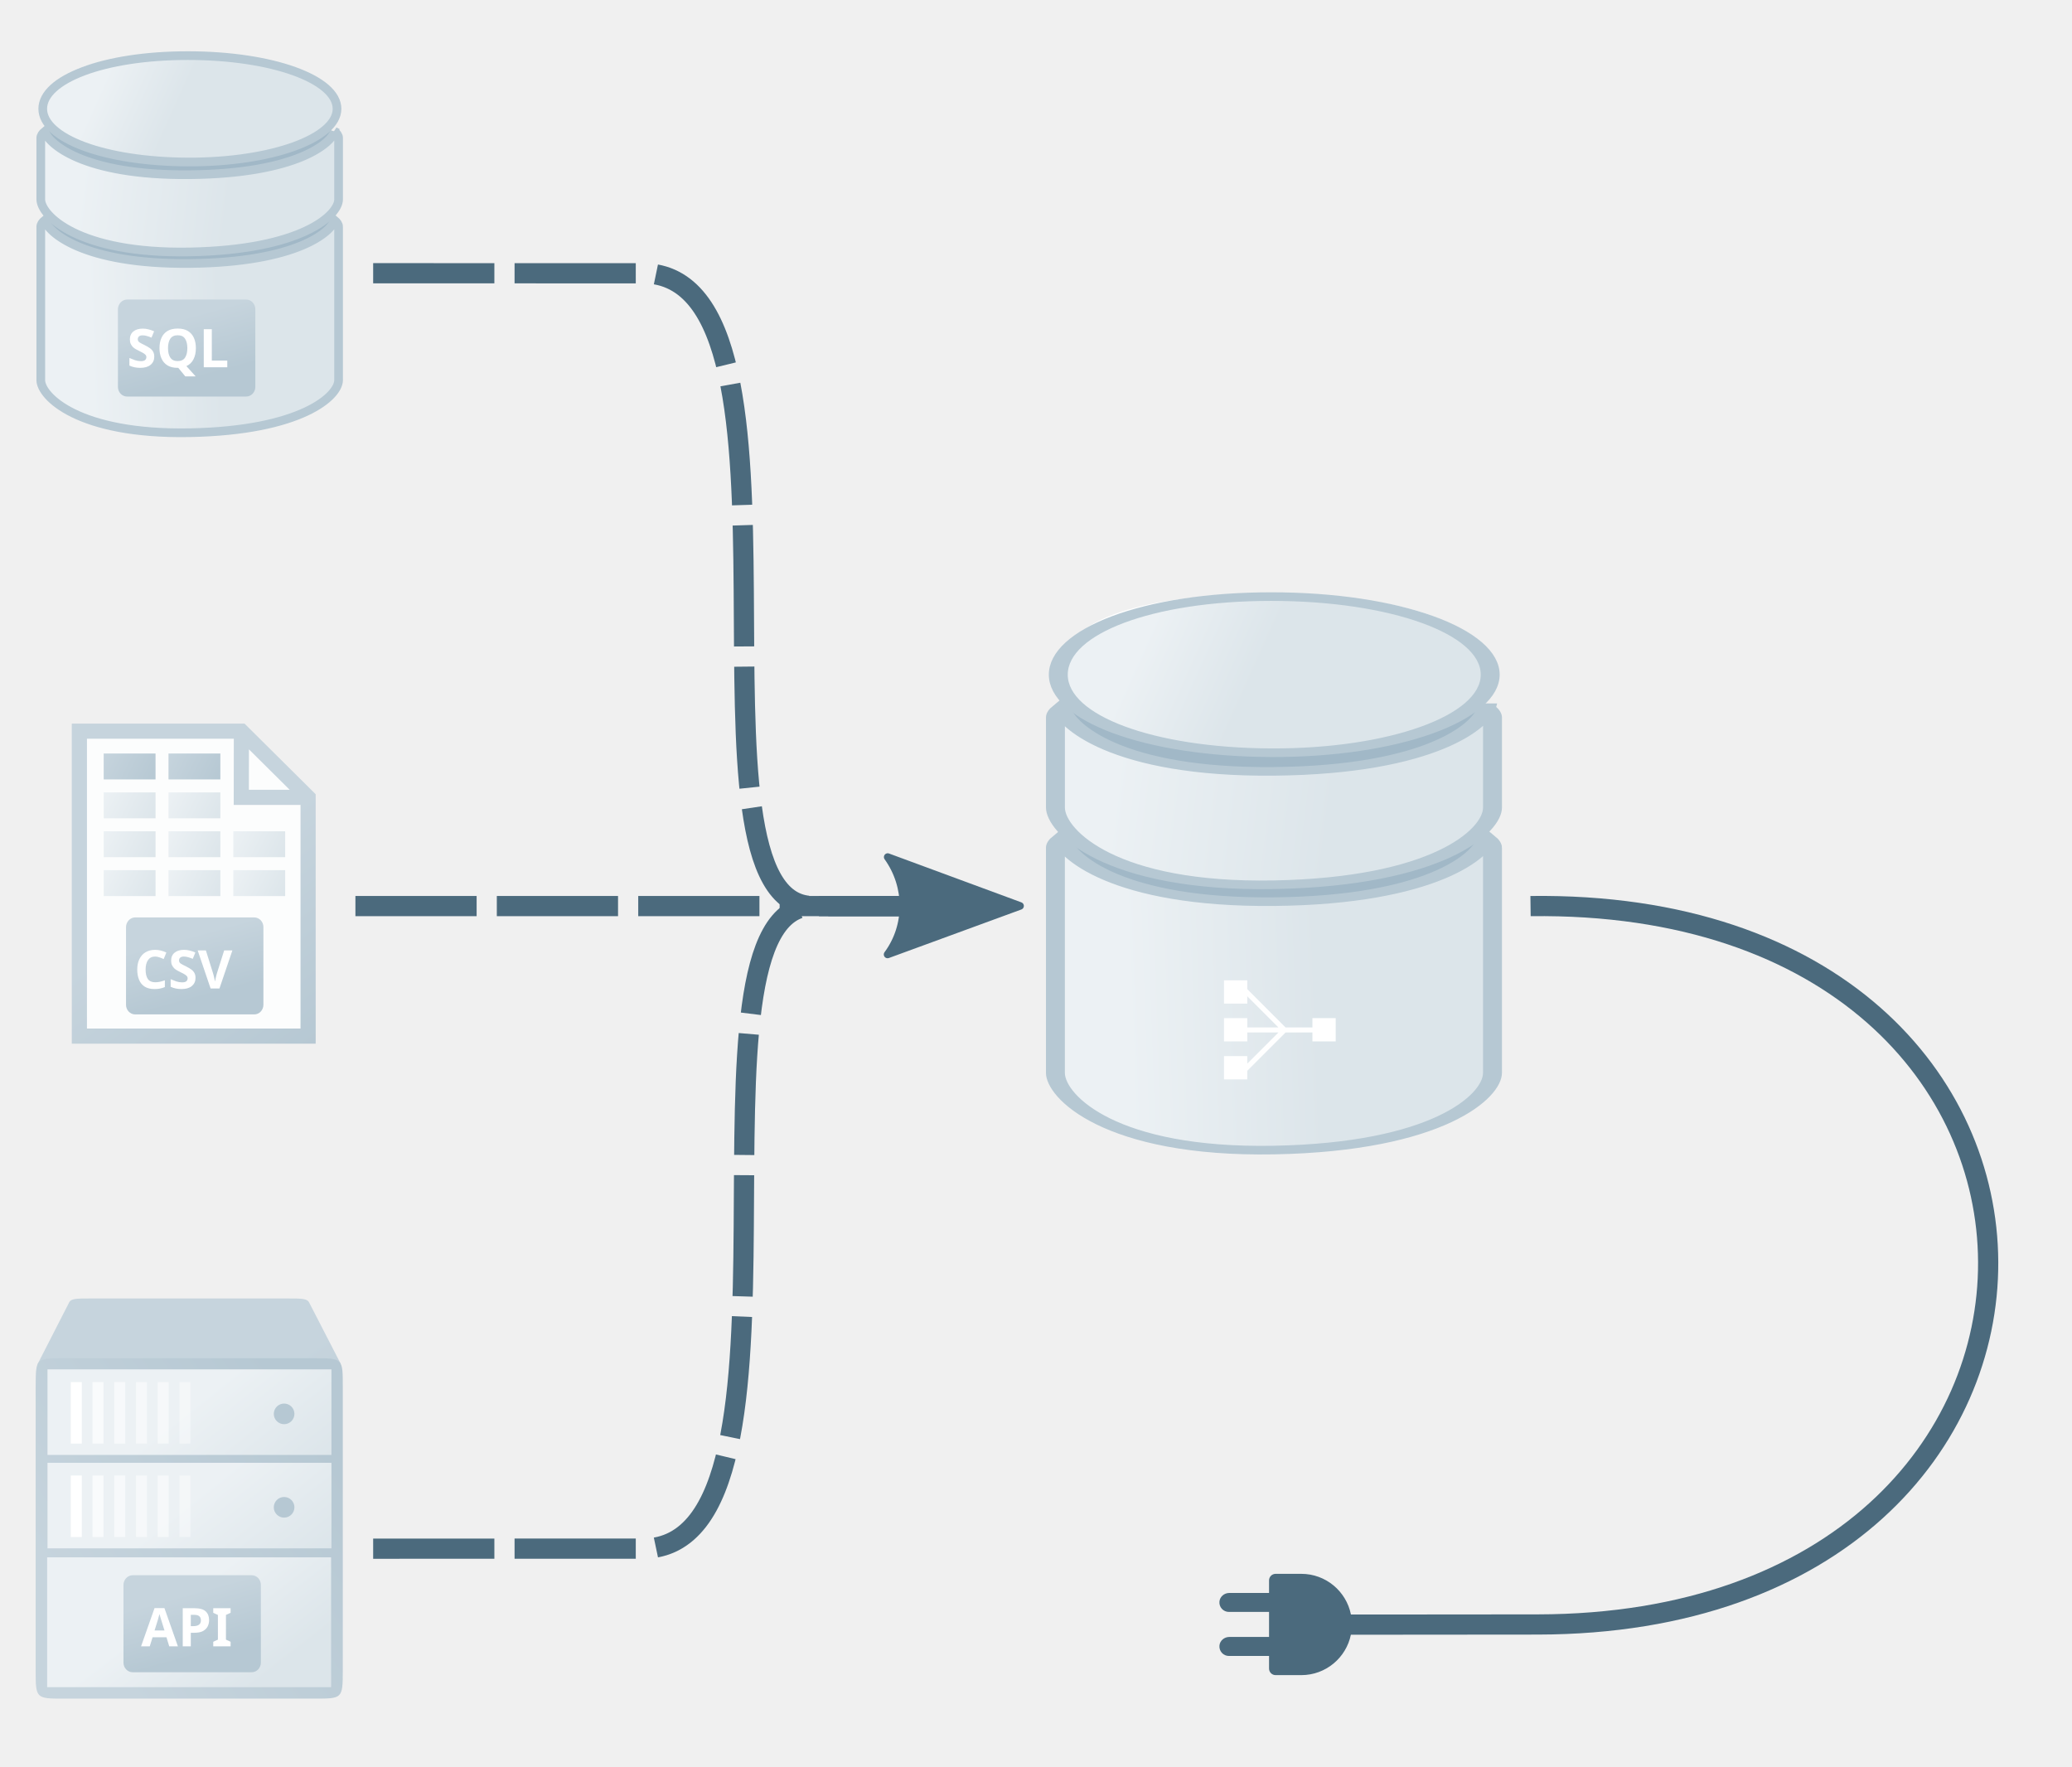
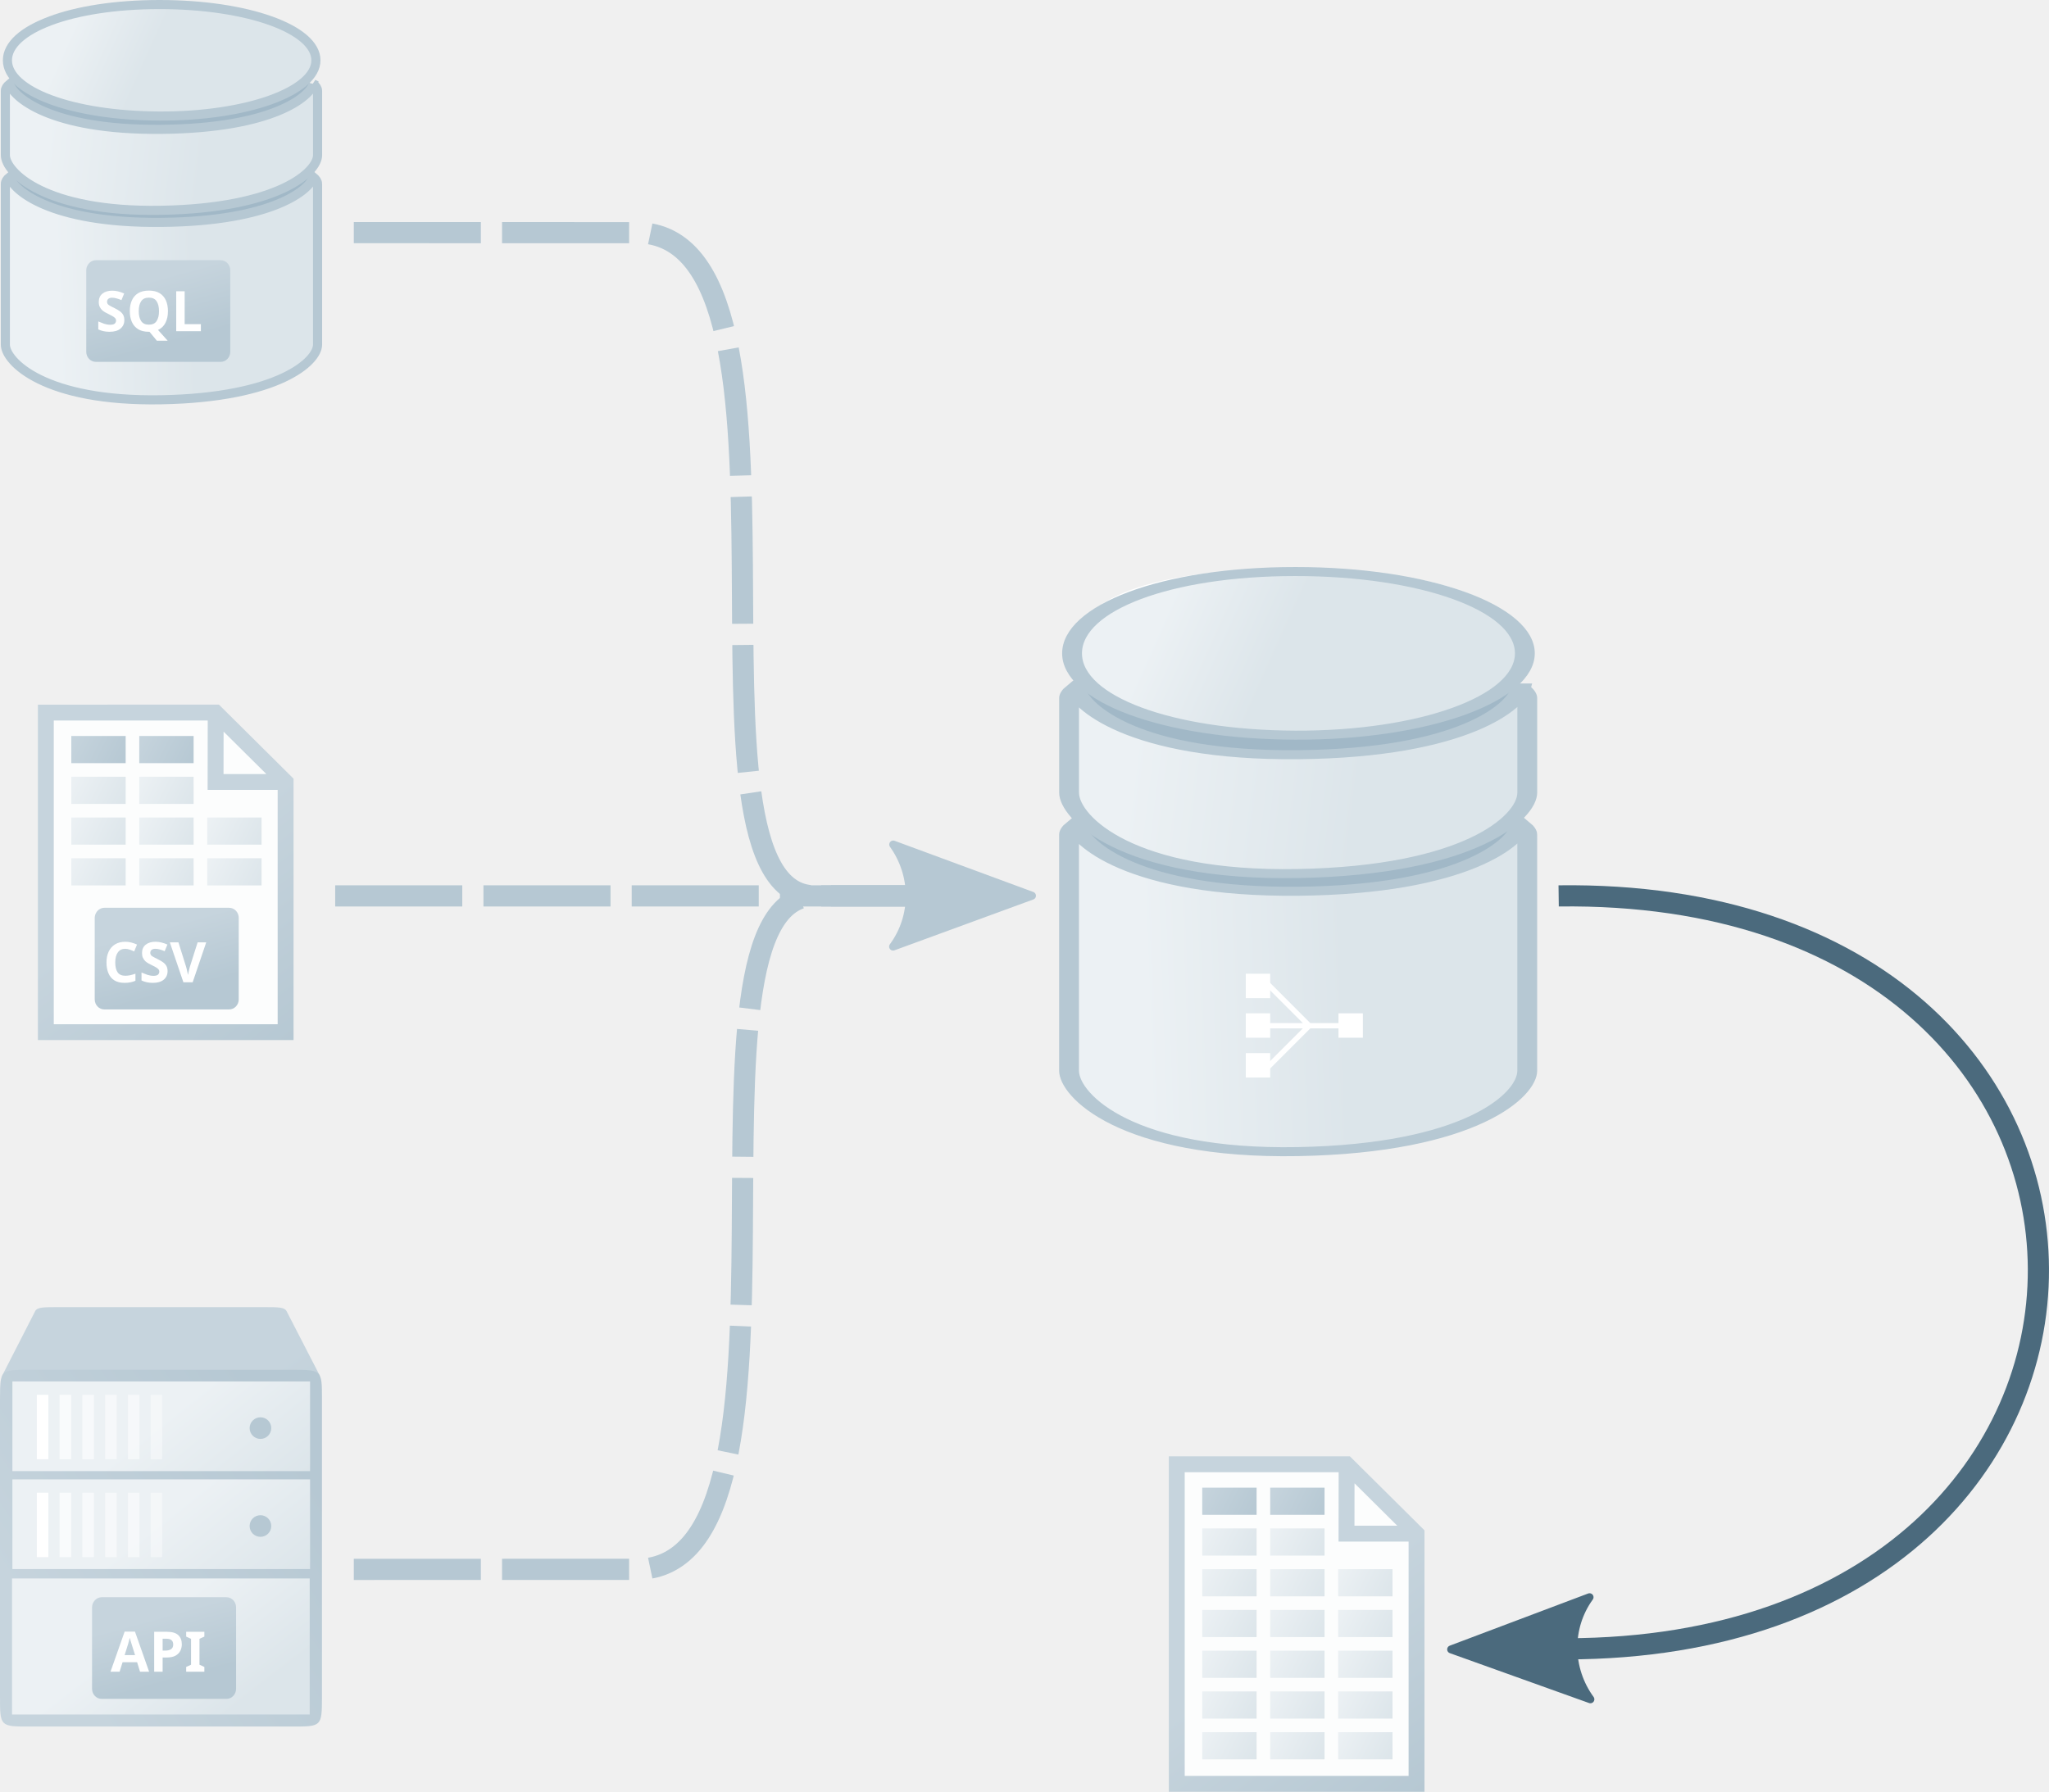
- <svg xmlns="http://www.w3.org/2000/svg" xmlns:xlink="http://www.w3.org/1999/xlink" width="410.271mm" height="349.821mm" viewBox="0 0 410.271 349.821" version="1.1" id="svg3107">
+ <svg xmlns="http://www.w3.org/2000/svg" xmlns:xlink="http://www.w3.org/1999/xlink" width="387.007mm" height="338.511mm" viewBox="0 0 387.007 338.511" version="1.1" id="svg3107">
  <defs id="defs3101">
    <marker orient="auto" refY="0" refX="0" id="Arrow2Mend-4-3" style="overflow:visible">
      <path id="path12009-0-7" style="fill:#4b6a7d;fill-opacity:1;fill-rule:evenodd;stroke:#4b6a7d;stroke-width:0.625;stroke-linejoin:round;stroke-opacity:1" d="M 8.719,4.034 -2.207,0.016 8.719,-4.002 c -1.745,2.372 -1.735,5.617 -6e-7,8.035 z" transform="scale(-0.6)" />
    </marker>
    <linearGradient id="linearGradient13135">
      <stop style="stop-color:#dce5ea;stop-opacity:1" offset="0" id="stop13131" />
      <stop style="stop-color:#ecf1f4;stop-opacity:1" offset="1" id="stop13133" />
    </linearGradient>
    <linearGradient id="linearGradient46896">
      <stop style="stop-color:#b6c8d3;stop-opacity:1" offset="0" id="stop46892" />
      <stop style="stop-color:#c6d4dd;stop-opacity:1" offset="1" id="stop46894" />
    </linearGradient>
    <marker orient="auto" refY="0" refX="0" id="Arrow2Mend-4-3-4" style="overflow:visible">
      <path id="path12009-0-7-0" style="fill:#4b6a7d;fill-opacity:1;fill-rule:evenodd;stroke:#4b6a7d;stroke-width:0.625;stroke-linejoin:round;stroke-opacity:1" d="M 8.719,4.034 -2.207,0.016 8.719,-4.002 c -1.745,2.372 -1.735,5.617 -6e-7,8.035 z" transform="scale(-0.6)" />
    </marker>
    <linearGradient xlink:href="#linearGradient13135" id="linearGradient14789" gradientUnits="userSpaceOnUse" gradientTransform="matrix(2.518277,0,0,1.145041,-33.51147,-69.7627)" x1="-26.821" y1="46.09" x2="-37.138" y2="46.257" />
    <linearGradient xlink:href="#linearGradient13135" id="linearGradient14791" gradientUnits="userSpaceOnUse" gradientTransform="matrix(2.518277,0,0,1.145041,-33.51145,-87.33934)" x1="-26.124" y1="45.95" x2="-38.026" y2="45.28" />
    <linearGradient xlink:href="#linearGradient13135" id="linearGradient14793" gradientUnits="userSpaceOnUse" gradientTransform="matrix(2.518277,0,0,1.145041,-33.27028,-50.65529)" x1="-29.26" y1="-9.292" x2="-35.731" y2="-10.615" />
    <marker orient="auto" refY="0" refX="0" id="Arrow2Mend-4-3-7" style="overflow:visible">
      <path id="path12009-0-7-8" style="fill:#4b6a7d;fill-opacity:1;fill-rule:evenodd;stroke:#4b6a7d;stroke-width:0.625;stroke-linejoin:round;stroke-opacity:1" d="M 8.719,4.034 -2.207,0.016 8.719,-4.002 c -1.745,2.372 -1.735,5.617 -6e-7,8.035 z" transform="scale(-0.6)" />
    </marker>
    <linearGradient xlink:href="#linearGradient46896" id="linearGradient12613-9-5-5" x1="-25.846" y1="76.597" x2="-30.325" y2="69.236" gradientUnits="userSpaceOnUse" gradientTransform="matrix(2.81772,0,0,1.281195,-32.63057,-100.1508)" />
    <linearGradient xlink:href="#linearGradient46896" id="linearGradient5407" gradientUnits="userSpaceOnUse" gradientTransform="translate(12.83437,-2.9e-6)" x1="86.551" y1="131.979" x2="76.285" y2="126.846" />
    <linearGradient xlink:href="#linearGradient13135" id="linearGradient5409" gradientUnits="userSpaceOnUse" gradientTransform="translate(12.83437,7.699792)" x1="86.551" y1="131.979" x2="76.285" y2="126.846" />
    <linearGradient xlink:href="#linearGradient13135" id="linearGradient5411" gradientUnits="userSpaceOnUse" gradientTransform="translate(12.83437,15.39907)" x1="86.551" y1="131.979" x2="76.285" y2="126.846" />
    <linearGradient xlink:href="#linearGradient13135" id="linearGradient5413" gradientUnits="userSpaceOnUse" gradientTransform="translate(12.83437,23.09885)" x1="86.551" y1="131.979" x2="76.285" y2="126.846" />
    <linearGradient xlink:href="#linearGradient13135" id="linearGradient5421" gradientUnits="userSpaceOnUse" gradientTransform="translate(25.66718,15.39907)" x1="86.551" y1="131.979" x2="76.285" y2="126.846" />
    <linearGradient xlink:href="#linearGradient13135" id="linearGradient5423" gradientUnits="userSpaceOnUse" gradientTransform="translate(25.66718,23.09885)" x1="86.551" y1="131.979" x2="76.285" y2="126.846" />
    <linearGradient xlink:href="#linearGradient46896" id="linearGradient5431" gradientUnits="userSpaceOnUse" x1="86.551" y1="131.979" x2="76.285" y2="126.846" />
    <linearGradient xlink:href="#linearGradient13135" id="linearGradient5433" gradientUnits="userSpaceOnUse" gradientTransform="translate(0,7.69979)" x1="86.551" y1="131.979" x2="76.285" y2="126.846" />
    <linearGradient xlink:href="#linearGradient13135" id="linearGradient5435" gradientUnits="userSpaceOnUse" gradientTransform="translate(0,15.39907)" x1="86.551" y1="131.979" x2="76.285" y2="126.846" />
    <linearGradient xlink:href="#linearGradient13135" id="linearGradient5437" gradientUnits="userSpaceOnUse" gradientTransform="translate(0,23.09885)" x1="86.551" y1="131.979" x2="76.285" y2="126.846" />
    <linearGradient xlink:href="#linearGradient46896" id="linearGradient5445" gradientUnits="userSpaceOnUse" x1="446.967" y1="696.57" x2="355.971" y2="576.303" />
    <linearGradient gradientTransform="matrix(0.8771646,0,0,0.8771647,-3.282696,-17.71657)" xlink:href="#linearGradient13135" id="linearGradient46930-8" x1="-26.821" y1="46.09" x2="-37.138" y2="46.257" gradientUnits="userSpaceOnUse" />
    <linearGradient gradientTransform="matrix(0.8771646,0,0,0.8771647,-3.28269,-31.18126)" xlink:href="#linearGradient13135" id="linearGradient46930-7" x1="-26.124" y1="45.95" x2="-38.026" y2="45.28" gradientUnits="userSpaceOnUse" />
    <linearGradient xlink:href="#linearGradient13135" id="linearGradient47009" gradientUnits="userSpaceOnUse" x1="-29.26" y1="-9.292" x2="-35.731" y2="-10.615" gradientTransform="matrix(0.8771646,0,0,0.8771647,-3.198688,-3.079234)" />
    <linearGradient xlink:href="#linearGradient46896" id="linearGradient12613" x1="-25.846" y1="76.597" x2="-30.325" y2="69.236" gradientUnits="userSpaceOnUse" gradientTransform="matrix(0.8771647,0,0,0.8771647,-4.264552,-33.12437)" />
    <linearGradient xlink:href="#linearGradient46896" id="linearGradient12613-9-5-5-9" x1="-25.846" y1="76.597" x2="-30.325" y2="69.236" gradientUnits="userSpaceOnUse" gradientTransform="matrix(2.81772,0,0,1.281195,-31.0313,22.19235)" />
    <linearGradient gradientTransform="matrix(0.5347247,0,0,0.5251252,168.4895,371.7951)" xlink:href="#linearGradient13135" id="linearGradient13137-7-8-8-5-4" x1="-464.418" y1="-240.693" x2="-490.554" y2="-273.889" gradientUnits="userSpaceOnUse" />
    <linearGradient gradientTransform="matrix(0.5347247,0,0,0.5251252,168.5584,353.0755)" xlink:href="#linearGradient13135" id="linearGradient13137-7-8-8-5" x1="-460.776" y1="-237.355" x2="-490.554" y2="-273.889" gradientUnits="userSpaceOnUse" />
    <linearGradient gradientTransform="matrix(0.5347247,0,0,0.5251252,168.5584,334.5763)" xlink:href="#linearGradient13135" id="linearGradient13137-7-8-8" x1="-460.776" y1="-237.355" x2="-490.554" y2="-273.889" gradientUnits="userSpaceOnUse" />
    <linearGradient xlink:href="#linearGradient13129" id="linearGradient13114-2-2" x1="-551.955" y1="-184.212" x2="-455.599" y2="-248.14" gradientUnits="userSpaceOnUse" gradientTransform="matrix(0.5147047,0,0,0.5110277,156.6692,336.7416)" />
    <linearGradient id="linearGradient13129" x1="819.93" y1="598.64" x2="819.93" y2="132.32" gradientUnits="userSpaceOnUse">
      <stop offset="0" stop-color="gray" stop-opacity="0.25" id="stop13123" style="stop-color:#c6d4dd;stop-opacity:1" />
      <stop offset="1" stop-color="gray" stop-opacity="0.1" id="stop13127" style="stop-color:#b6c8d3;stop-opacity:1" />
    </linearGradient>
    <linearGradient xlink:href="#linearGradient13129" id="linearGradient13114-2-2-4" x1="-509.947" y1="-208.607" x2="-452.168" y2="-133.503" gradientUnits="userSpaceOnUse" gradientTransform="matrix(0.4089991,0,0,0.4060773,102.7039,291.4619)" />
    <linearGradient xlink:href="#linearGradient46896" id="linearGradient12613-9-5-5-9-1" x1="-25.846" y1="76.597" x2="-30.325" y2="69.236" gradientUnits="userSpaceOnUse" gradientTransform="matrix(2.81772,0,0,1.281195,-30.45607,151.3023)" />
    <marker orient="auto" refY="0" refX="0" id="Arrow2Mend-4-3-2" style="overflow:visible">
-       <path id="path12009-0-7-2" style="fill:#4b6a7d;fill-opacity:1;fill-rule:evenodd;stroke:#4b6a7d;stroke-width:0.625;stroke-linejoin:round;stroke-opacity:1" d="M 8.719,4.034 -2.207,0.016 8.719,-4.002 c -1.745,2.372 -1.735,5.617 -6e-7,8.035 z" transform="scale(-0.6)" />
+       <path id="path12009-0-7-2" style="fill:#b6c8d3;fill-opacity:1;fill-rule:evenodd;stroke:#b6c8d3;stroke-width:0.625;stroke-linejoin:round;stroke-opacity:1" d="M 8.719,4.034 -2.207,0.016 8.719,-4.002 c -1.745,2.372 -1.735,5.617 -6e-7,8.035 z" transform="scale(-0.6)" />
    </marker>
+     <marker orient="auto" refY="0" refX="0" id="Arrow2Mend-4-3-4-6" style="overflow:visible">
+       <path id="path12009-0-7-0-3" style="fill:#4b6a7d;fill-opacity:1;fill-rule:evenodd;stroke:#4b6a7d;stroke-width:0.625;stroke-linejoin:round;stroke-opacity:1" d="M 8.719,4.034 -2.207,0.016 8.719,-4.002 c -1.745,2.372 -1.735,5.617 -6e-7,8.035 z" transform="scale(-0.6)" />
+     </marker>
+     <linearGradient xlink:href="#linearGradient13135" id="linearGradient10105" gradientUnits="userSpaceOnUse" gradientTransform="translate(12.83437,30.79863)" x1="86.551" y1="131.979" x2="76.285" y2="126.846" />
+     <linearGradient xlink:href="#linearGradient13135" id="linearGradient10107" gradientUnits="userSpaceOnUse" gradientTransform="translate(12.83436,38.49844)" x1="86.551" y1="131.979" x2="76.285" y2="126.846" />
+     <linearGradient xlink:href="#linearGradient13135" id="linearGradient10109" gradientUnits="userSpaceOnUse" gradientTransform="translate(12.83437,46.19823)" x1="86.551" y1="131.979" x2="76.285" y2="126.846" />
+     <linearGradient xlink:href="#linearGradient13135" id="linearGradient10115" gradientUnits="userSpaceOnUse" gradientTransform="translate(25.66717,30.79863)" x1="86.551" y1="131.979" x2="76.285" y2="126.846" />
+     <linearGradient xlink:href="#linearGradient13135" id="linearGradient10117" gradientUnits="userSpaceOnUse" gradientTransform="translate(25.66717,38.49844)" x1="86.551" y1="131.979" x2="76.285" y2="126.846" />
+     <linearGradient xlink:href="#linearGradient13135" id="linearGradient10119" gradientUnits="userSpaceOnUse" gradientTransform="translate(25.66717,46.19823)" x1="86.551" y1="131.979" x2="76.285" y2="126.846" />
+     <linearGradient xlink:href="#linearGradient13135" id="linearGradient10127" gradientUnits="userSpaceOnUse" gradientTransform="translate(-3e-6,30.79863)" x1="86.551" y1="131.979" x2="76.285" y2="126.846" />
+     <linearGradient xlink:href="#linearGradient13135" id="linearGradient10129" gradientUnits="userSpaceOnUse" gradientTransform="translate(-8e-6,38.49844)" x1="86.551" y1="131.979" x2="76.285" y2="126.846" />
+     <linearGradient xlink:href="#linearGradient13135" id="linearGradient10131" gradientUnits="userSpaceOnUse" gradientTransform="translate(-3e-6,46.19823)" x1="86.551" y1="131.979" x2="76.285" y2="126.846" />
+     <linearGradient xlink:href="#linearGradient46896" id="linearGradient9537" gradientUnits="userSpaceOnUse" gradientTransform="translate(12.83437,-2.9e-6)" x1="86.551" y1="131.979" x2="76.285" y2="126.846" />
+     <linearGradient xlink:href="#linearGradient13135" id="linearGradient9539" gradientUnits="userSpaceOnUse" gradientTransform="translate(12.83437,7.699792)" x1="86.551" y1="131.979" x2="76.285" y2="126.846" />
+     <linearGradient xlink:href="#linearGradient13135" id="linearGradient9541" gradientUnits="userSpaceOnUse" gradientTransform="translate(12.83437,15.39907)" x1="86.551" y1="131.979" x2="76.285" y2="126.846" />
+     <linearGradient xlink:href="#linearGradient13135" id="linearGradient9543" gradientUnits="userSpaceOnUse" gradientTransform="translate(12.83437,23.09885)" x1="86.551" y1="131.979" x2="76.285" y2="126.846" />
+     <linearGradient xlink:href="#linearGradient13135" id="linearGradient9545" gradientUnits="userSpaceOnUse" gradientTransform="translate(25.66718,15.39907)" x1="86.551" y1="131.979" x2="76.285" y2="126.846" />
+     <linearGradient xlink:href="#linearGradient13135" id="linearGradient9547" gradientUnits="userSpaceOnUse" gradientTransform="translate(25.66718,23.09885)" x1="86.551" y1="131.979" x2="76.285" y2="126.846" />
+     <linearGradient xlink:href="#linearGradient46896" id="linearGradient9549" gradientUnits="userSpaceOnUse" x1="86.551" y1="131.979" x2="76.285" y2="126.846" />
+     <linearGradient xlink:href="#linearGradient13135" id="linearGradient9551" gradientUnits="userSpaceOnUse" gradientTransform="translate(0,7.69979)" x1="86.551" y1="131.979" x2="76.285" y2="126.846" />
+     <linearGradient xlink:href="#linearGradient13135" id="linearGradient9553" gradientUnits="userSpaceOnUse" gradientTransform="translate(0,15.39907)" x1="86.551" y1="131.979" x2="76.285" y2="126.846" />
+     <linearGradient xlink:href="#linearGradient13135" id="linearGradient9555" gradientUnits="userSpaceOnUse" gradientTransform="translate(0,23.09885)" x1="86.551" y1="131.979" x2="76.285" y2="126.846" />
+     <linearGradient xlink:href="#linearGradient46896" id="linearGradient9557" gradientUnits="userSpaceOnUse" x1="446.967" y1="696.57" x2="355.971" y2="576.303" />
  </defs>
-   <g id="layer1" transform="translate(144.5379,77.00791)">
-     <path style="fill:none;stroke:#4b6a7d;stroke-width:4;stroke-linecap:butt;stroke-linejoin:miter;stroke-miterlimit:4;stroke-dasharray:none;stroke-dashoffset:0;stroke-opacity:1" d="m 158.52,102.403 c 120.705,-1.573 120.447,142.06 1.459,142.248 -20.644,0.033 -41.093,0.025 -41.093,0.025" id="path11801-1-8-1" />
+   <g id="layer1" transform="translate(137.4752,66.85395)">
    <g id="g9066">
      <path style="fill:#ffffff;fill-opacity:1;stroke-width:2.557;stroke-miterlimit:4;stroke-dasharray:none" d="m -79.121,-57.095 c 0,-5.818 -11.835,-9.267 -28.593,-9.265 l -1.2e-4,1.7e-5 c -16.758,0.002 -27.464,3.451 -27.464,9.268 -0.031,18.277 -0.146,36.416 -0.146,55.165 0,3.151 6.071,9.553 28.211,9.146 22.141,-0.406 28.227,-5.994 28.227,-9.146 0,-21.64 -0.153,-39.019 -0.236,-55.168 z" id="path4692-5-9-4-2-4" />
      <path style="fill:#a1b8c7;fill-opacity:1;stroke-width:2.557;stroke-miterlimit:4;stroke-dasharray:none" d="m -78.974,-51.997 c 0,-5.815 -12.457,-10.53 -28.329,-10.53 -15.863,0.002 -28.324,4.718 -28.324,10.533 v 23.557 c 0,5.818 12.462,10.53 28.329,10.53 15.868,3.6e-5 28.324,-4.712 28.324,-10.533 z" id="path4692-5-1-9-6" />
      <path style="fill:url(#linearGradient14789);fill-opacity:1;stroke:#b6c8d3;stroke-width:1.72;stroke-miterlimit:4;stroke-dasharray:none;stroke-opacity:1" d="m -77.494,-32.116 c 0,-0.45 -0.3,-0.887 -0.806,-1.308 -0.579,2.308 -7.403,8.381 -28.686,8.584 -21.283,0.203 -28.099,-6.276 -28.676,-8.583 -0.506,0.419 -0.801,0.857 -0.801,1.307 0,10.126 0,20.252 0,30.378 0,3.151 7.336,10.818 29.476,10.411 22.141,-0.406 29.492,-7.259 29.492,-10.411 0,-10.126 0,-20.252 0,-30.378 z" id="path4690-4-5-1-0-1-0" />
      <path style="fill:url(#linearGradient14791);fill-opacity:1;stroke:#b6c8d3;stroke-width:1.72;stroke-miterlimit:4;stroke-dasharray:none;stroke-opacity:1" d="m -78.299,-51.001 c -0.579,2.308 -7.403,8.381 -28.686,8.584 -21.283,0.203 -28.099,-6.276 -28.676,-8.583 -0.506,0.419 -0.801,0.856 -0.801,1.306 v 12.16 c 0,3.151 7.336,10.818 29.476,10.411 22.141,-0.406 29.492,-7.259 29.492,-10.411 v -12.16 c 0,-0.45 -0.3,-0.887 -0.806,-1.308 z" id="path4690-4-5-7-1-4-2" />
      <path style="opacity:1;fill:url(#linearGradient14793);fill-opacity:1;stroke:#b6c8d3;stroke-width:1.72;stroke-miterlimit:4;stroke-dasharray:none;stroke-opacity:1" d="m -107.346,-44.931 c 16.602,0.064 29.542,-4.715 29.542,-10.533 0,-5.818 -12.784,-10.531 -29.542,-10.53 -16.758,0.002 -28.728,4.716 -28.728,10.533 0,5.817 12.127,10.466 28.728,10.53 z" id="path4692-9-3-1" />
      <path style="fill:url(#linearGradient12613-9-5-5);fill-opacity:1;stroke-width:0.362" d="m -93.982,-15.793 v 15.399 c 0,1.052 -0.813,1.905 -1.816,1.905 h -23.571 c -1.003,0 -1.816,-0.853 -1.816,-1.905 V -15.793 c 0.005,-0.335 0.096,-0.662 0.261,-0.949 0.325,-0.589 0.924,-0.951 1.572,-0.952 h 23.554 c 1.002,-2e-5 1.814,0.85 1.816,1.901 z" id="path66519-1-1-5-6-9" />
      <text xml:space="preserve" style="font-style:normal;font-weight:normal;font-size:10.583px;line-height:1.25;font-family:sans-serif;letter-spacing:0px;word-spacing:0px;fill:#000000;fill-opacity:1;stroke:none;stroke-width:0.265" x="-119.397" y="-4.279" id="text17713">
        <tspan id="tspan17711" x="-119.397" y="-4.279" style="font-style:normal;font-variant:normal;font-weight:bold;font-stretch:normal;font-family:sans-serif;-inkscape-font-specification:'sans-serif Bold';fill:#ffffff;stroke-width:0.265">SQL</tspan>
      </text>
    </g>
    <g id="g9329-2-8" transform="translate(-200.292,-54.65367)">
      <path style="opacity:1;vector-effect:none;fill:#fcfdfd;fill-opacity:1;stroke:none;stroke-width:0;stroke-linecap:butt;stroke-linejoin:miter;stroke-miterlimit:4;stroke-dasharray:none;stroke-dashoffset:0;stroke-opacity:1" d="m 71.472,122.425 h 32.081 l 13.206,13.108 v 47.268 H 71.472 Z" id="rect7973-6-7-4" />
      <path style="fill:url(#linearGradient5407);fill-opacity:1;stroke-width:0.285" d="m 89.119,126.846 v 5.133 h 10.266 v -5.133 z" id="path54-8-4-8-9" />
      <path style="fill:url(#linearGradient5409);fill-opacity:1;stroke-width:0.285" d="m 89.119,134.546 v 5.133 h 10.266 v -5.133 z" id="path54-8-129-8-5" />
      <path style="fill:url(#linearGradient5411);fill-opacity:1;stroke-width:0.285" d="m 89.119,142.245 v 5.133 h 10.266 v -5.133 z" id="path54-8-2-36-5" />
      <path style="fill:url(#linearGradient5413);fill-opacity:1;stroke-width:0.285" d="m 89.119,149.945 v 5.133 h 10.266 v -5.133 z" id="path54-8-18-4-3" />
      <path style="fill:url(#linearGradient5421);fill-opacity:1;stroke-width:0.285" d="m 101.952,142.245 v 5.133 h 10.266 v -5.133 z" id="path54-8-2-3-3-7" />
      <path style="fill:url(#linearGradient5423);fill-opacity:1;stroke-width:0.285" d="m 101.952,149.945 v 5.133 h 10.266 v -5.133 z" id="path54-8-18-5-6-9" />
      <path style="fill:url(#linearGradient5431);fill-opacity:1;stroke-width:0.285" d="m 76.285,126.846 v 5.133 h 10.266 v -5.133 z" id="path54-8-4-0-22-2" />
      <path style="fill:url(#linearGradient5433);fill-opacity:1;stroke-width:0.285" d="m 76.285,134.546 v 5.133 h 10.266 v -5.133 z" id="path54-8-129-0-6-3" />
      <path style="fill:url(#linearGradient5435);fill-opacity:1;stroke-width:0.285" d="m 76.285,142.245 v 5.133 h 10.266 v -5.133 z" id="path54-8-2-1-2-3" />
      <path style="fill:url(#linearGradient5437);fill-opacity:1;stroke-width:0.285" d="m 76.285,149.945 v 5.133 h 10.266 v -5.133 z" id="path54-8-18-7-4-5" />
      <path style="color:#000000;font-style:normal;font-variant:normal;font-weight:normal;font-stretch:normal;font-size:medium;line-height:normal;font-family:sans-serif;font-variant-ligatures:normal;font-variant-position:normal;font-variant-caps:normal;font-variant-numeric:normal;font-variant-alternates:normal;font-feature-settings:normal;text-indent:0;text-align:start;text-decoration:none;text-decoration-line:none;text-decoration-style:solid;text-decoration-color:#000000;letter-spacing:normal;word-spacing:normal;text-transform:none;writing-mode:lr-tb;direction:ltr;text-orientation:mixed;dominant-baseline:auto;baseline-shift:baseline;text-anchor:start;white-space:normal;shape-padding:0;clip-rule:nonzero;display:inline;overflow:visible;visibility:visible;opacity:1;isolation:auto;mix-blend-mode:normal;color-interpolation:sRGB;color-interpolation-filters:linearRGB;solid-color:#000000;solid-opacity:1;vector-effect:none;fill:url(#linearGradient5445);fill-opacity:1;fill-rule:nonzero;stroke:none;stroke-width:11.339;stroke-linecap:butt;stroke-linejoin:miter;stroke-miterlimit:4;stroke-dasharray:none;stroke-dashoffset:0;stroke-opacity:1;color-rendering:auto;image-rendering:auto;shape-rendering:auto;text-rendering:auto;enable-background:accumulate" d="M 264.463,457.043 V 696.57 H 446.967 c -0.006,-61.821 0.004,-186.676 0.004,-186.676 l -0.004,-0.004 v -0.002 l -53.252,-52.854 z m 11.34,11.338 h 109.9 l -0.074,49.539 h 49.998 V 685.23 H 275.803 Z m 121.225,7.922 30.508,30.279 h -30.553 z" transform="scale(0.2645833)" id="rect7973-66-3" />
    </g>
    <path id="path66519-1-1-5-6-9-1" d="m -92.382,106.55 v 15.399 c 0,1.052 -0.813,1.905 -1.816,1.905 h -23.571 c -1.003,0 -1.816,-0.853 -1.816,-1.905 v -15.399 c 0.005,-0.335 0.096,-0.662 0.261,-0.949 0.325,-0.589 0.924,-0.951 1.572,-0.952 h 23.554 c 1.002,-2e-5 1.814,0.85 1.816,1.901 z" style="fill:url(#linearGradient12613-9-5-5-9);fill-opacity:1;stroke-width:0.362" />
    <text id="text17713-7" y="118.725" x="-117.972" style="font-style:normal;font-weight:normal;font-size:10.583px;line-height:1.25;font-family:sans-serif;letter-spacing:0px;word-spacing:0px;fill:#000000;fill-opacity:1;stroke:none;stroke-width:0.265" xml:space="preserve">
      <tspan style="font-style:normal;font-variant:normal;font-weight:bold;font-stretch:normal;font-family:sans-serif;-inkscape-font-specification:'sans-serif Bold';fill:#ffffff;stroke-width:0.265" y="118.725" x="-117.972" id="tspan17711-7">CSV</tspan>
    </text>
    <g transform="matrix(4.213622,0,0,1.9159,229.376,69.53512)" style="fill:#000012;fill-opacity:1" id="g4373">
      <path style="fill:#ffffff;fill-opacity:1;stroke-width:1.321;stroke-miterlimit:4;stroke-dasharray:none" d="m -19.169,-8.013 c 0,-4.457 -4.122,-7.099 -9.959,-7.098 l -4.4e-5,1.2e-5 c -5.837,0.001 -9.566,2.644 -9.566,7.1 -0.011,14.001 -0.051,27.896 -0.051,42.259 0,2.414 2.115,7.318 9.827,7.007 7.712,-0.311 9.832,-4.592 9.832,-7.007 0,-16.578 -0.053,-29.89 -0.082,-42.262 z" id="path4692-5-9" />
      <path style="fill:#a1b8c7;fill-opacity:1;stroke-width:1.321;stroke-miterlimit:4;stroke-dasharray:none" d="m -19.118,-4.107 c 0,-4.455 -4.339,-8.067 -9.868,-8.067 -5.525,0.002 -9.866,3.614 -9.866,8.069 V 13.941 c 0,4.457 4.341,8.067 9.868,8.067 5.527,2.4e-5 9.866,-3.61 9.866,-8.069 z" id="path4692-5" />
      <path style="fill:url(#linearGradient46930-8);fill-opacity:1;stroke:#b6c8d3;stroke-width:0.889;stroke-miterlimit:4;stroke-dasharray:none;stroke-opacity:1" d="m -18.603,11.123 c 0,-0.345 -0.104,-0.68 -0.281,-1.002 -0.202,1.768 -2.579,6.42 -9.992,6.576 -7.413,0.156 -9.787,-4.808 -9.988,-6.575 -0.176,0.321 -0.279,0.656 -0.279,1.001 0,7.757 0,15.514 0,23.271 0,2.414 2.555,8.287 10.267,7.976 7.712,-0.311 10.272,-5.561 10.272,-7.976 0,-7.757 0,-15.514 0,-23.271 z" id="path4690-4-5-1" />
      <path style="fill:url(#linearGradient46930-7);fill-opacity:1;stroke:#b6c8d3;stroke-width:0.889;stroke-miterlimit:4;stroke-dasharray:none;stroke-opacity:1" d="m -18.883,-3.344 c -0.202,1.768 -2.579,6.42 -9.992,6.576 -7.413,0.156 -9.787,-4.808 -9.988,-6.575 -0.176,0.321 -0.279,0.656 -0.279,1.001 v 9.316 c 0,2.414 2.555,8.287 10.267,7.976 7.712,-0.311 10.272,-5.561 10.272,-7.976 v -9.316 c 0,-0.345 -0.104,-0.68 -0.281,-1.002 z" id="path4690-4-5-7" />
      <path style="opacity:1;fill:url(#linearGradient47009);fill-opacity:1;stroke:#b6c8d3;stroke-width:0.889;stroke-miterlimit:4;stroke-dasharray:none;stroke-opacity:1" d="m -29.001,1.306 c 5.783,0.049 10.29,-3.612 10.29,-8.069 0,-4.457 -4.453,-8.068 -10.29,-8.067 -5.837,0.001 -10.007,3.613 -10.007,8.069 0,4.456 4.224,8.018 10.007,8.067 z" id="path4692" />
      <rect y="24.829" x="-31.221" height="2.406" width="1.094" id="rect8084" style="opacity:1;vector-effect:none;fill:#ffffff;fill-opacity:1;stroke:none;stroke-width:0;stroke-linecap:butt;stroke-linejoin:miter;stroke-miterlimit:4;stroke-dasharray:none;stroke-dashoffset:0;stroke-opacity:1" />
      <rect y="32.659" x="-31.221" height="2.406" width="1.094" id="rect8084-1" style="opacity:1;vector-effect:none;fill:#ffffff;fill-opacity:1;stroke:none;stroke-width:0;stroke-linecap:butt;stroke-linejoin:miter;stroke-miterlimit:4;stroke-dasharray:none;stroke-dashoffset:0;stroke-opacity:1" />
      <rect y="28.735" x="-31.221" height="2.406" width="1.094" id="rect8084-7" style="opacity:1;vector-effect:none;fill:#ffffff;fill-opacity:1;stroke:none;stroke-width:0;stroke-linecap:butt;stroke-linejoin:miter;stroke-miterlimit:4;stroke-dasharray:none;stroke-dashoffset:0;stroke-opacity:1" />
      <rect y="28.735" x="-27.066" height="2.406" width="1.094" id="rect8084-7-0" style="opacity:1;vector-effect:none;fill:#ffffff;fill-opacity:1;stroke:none;stroke-width:0;stroke-linecap:butt;stroke-linejoin:miter;stroke-miterlimit:4;stroke-dasharray:none;stroke-dashoffset:0;stroke-opacity:1" />
      <path id="path3469" d="m -30.178,25.627 -0.168,0.369 1.682,3.7 h -1.735 v 0.522 h 1.736 l -1.688,3.713 0.168,0.369 1.856,-4.082 h 1.404 v -0.522 h -1.406 z" style="color:#000000;font-style:normal;font-variant:normal;font-weight:normal;font-stretch:normal;font-size:medium;line-height:normal;font-family:sans-serif;font-variant-ligatures:normal;font-variant-position:normal;font-variant-caps:normal;font-variant-numeric:normal;font-variant-alternates:normal;font-feature-settings:normal;text-indent:0;text-align:start;text-decoration:none;text-decoration-line:none;text-decoration-style:solid;text-decoration-color:#000000;letter-spacing:normal;word-spacing:normal;text-transform:none;writing-mode:lr-tb;direction:ltr;text-orientation:mixed;dominant-baseline:auto;baseline-shift:baseline;text-anchor:start;white-space:normal;shape-padding:0;clip-rule:nonzero;display:inline;overflow:visible;visibility:visible;opacity:1;isolation:auto;mix-blend-mode:normal;color-interpolation:sRGB;color-interpolation-filters:linearRGB;solid-color:#000000;solid-opacity:1;vector-effect:none;fill:#ffffff;fill-opacity:1;fill-rule:nonzero;stroke:none;stroke-width:0.352;stroke-linecap:butt;stroke-linejoin:miter;stroke-miterlimit:4;stroke-dasharray:none;stroke-dashoffset:0;stroke-opacity:1;color-rendering:auto;image-rendering:auto;shape-rendering:auto;text-rendering:auto;enable-background:accumulate" />
    </g>
    <g id="g9056" transform="translate(-1.078858,1.143082)">
      <path style="fill:url(#linearGradient13114-2-2-4);fill-opacity:1;stroke-width:0.125" d="m -125.729,178.956 c -2.433,0 -3.655,0.013 -4.021,0.75 l -6.302,12.321 60.078,-0.092 -6.291,-12.216 c -0.403,-0.765 -1.608,-0.759 -4.06,-0.763 z" id="rect12293-9-7-7" />
      <path id="rect12293-9-7" d="m -130.802,190.791 h 49.586 c 5.631,0.009 5.632,0.011 5.632,5.561 v 56.293 c -0.012,5.584 -0.081,5.542 -5.704,5.542 h -49.621 c -5.489,0.019 -5.487,-0.082 -5.487,-5.65 v -56.19 c 0.032,-5.569 0.003,-5.557 5.594,-5.557 z" style="fill:url(#linearGradient13114-2-2);fill-opacity:1;stroke-width:0.158" />
      <rect id="rect12355-6-9-9" height="16.941" width="56.225" y="192.994" x="-134.055" style="fill:url(#linearGradient13137-7-8-8);fill-opacity:1;stroke-width:0.154" />
      <rect id="rect12357-1-7-8" height="12.174" width="2.179" y="195.515" x="-129.44" style="fill:#ffffff;fill-opacity:1;stroke-width:0.154" />
      <g transform="matrix(0.1414792,0,0,0.1667732,-135.0158,188.1683)" id="g12361-4-9-7" style="opacity:0.7;fill:#ffffff;fill-opacity:1">
        <rect id="rect12359-43-1-8" height="73" width="15.4" y="44.05" x="69.81" style="fill:#ffffff;fill-opacity:1" />
      </g>
      <g transform="matrix(0.1414792,0,0,0.1667732,-135.0158,188.1683)" id="g12365-2-3-2" style="opacity:0.6;fill:#ffffff;fill-opacity:1">
        <rect id="rect12363-8-6-9" height="73" width="15.4" y="44.05" x="100.22" style="fill:#ffffff;fill-opacity:1" />
      </g>
      <g transform="matrix(0.1414792,0,0,0.1667732,-135.0158,188.1683)" id="g12369-2-1-3" style="opacity:0.5;fill:#ffffff;fill-opacity:1">
        <rect id="rect12367-8-5-6" height="73" width="15.4" y="44.05" x="130.62" style="fill:#ffffff;fill-opacity:1" />
      </g>
      <g transform="matrix(0.1414792,0,0,0.1667732,-135.0158,188.1683)" id="g12373-9-5-4" style="opacity:0.5;fill:#ffffff;fill-opacity:1">
        <rect id="rect12371-7-5-0" height="73" width="15.4" y="44.05" x="161.02" style="fill:#ffffff;fill-opacity:1" />
      </g>
      <g transform="matrix(0.1414792,0,0,0.1667732,-135.0158,188.1683)" id="g12377-9-9-1" style="opacity:0.4;fill:#ffffff;fill-opacity:1">
        <rect id="rect12375-5-2-6" height="73" width="15.4" y="44.05" x="191.42" style="fill:#ffffff;fill-opacity:1" />
      </g>
      <circle r="2.043" id="circle12389-1-6-8" cy="201.808" cx="-87.204" style="fill:#b6c8d3;fill-opacity:1;stroke-width:0.141" />
      <rect id="rect12355-6-9-9-7" height="16.941" width="56.225" y="211.494" x="-134.055" style="fill:url(#linearGradient13137-7-8-8-5);fill-opacity:1;stroke-width:0.154" />
      <rect id="rect12357-1-7-8-4" height="12.174" width="2.179" y="214.014" x="-129.44" style="fill:#ffffff;fill-opacity:1;stroke-width:0.154" />
      <g transform="matrix(0.1414792,0,0,0.1667732,-135.0158,206.6675)" id="g12361-4-9-7-1" style="opacity:0.7;fill:#ffffff;fill-opacity:1">
        <rect id="rect12359-43-1-8-1" height="73" width="15.4" y="44.05" x="69.81" style="fill:#ffffff;fill-opacity:1" />
      </g>
      <g transform="matrix(0.1414792,0,0,0.1667732,-135.0158,206.6675)" id="g12365-2-3-2-4" style="opacity:0.6;fill:#ffffff;fill-opacity:1">
        <rect id="rect12363-8-6-9-9" height="73" width="15.4" y="44.05" x="100.22" style="fill:#ffffff;fill-opacity:1" />
      </g>
      <g transform="matrix(0.1414792,0,0,0.1667732,-135.0158,206.6675)" id="g12369-2-1-3-8" style="opacity:0.5;fill:#ffffff;fill-opacity:1">
        <rect id="rect12367-8-5-6-7" height="73" width="15.4" y="44.05" x="130.62" style="fill:#ffffff;fill-opacity:1" />
      </g>
      <g transform="matrix(0.1414792,0,0,0.1667732,-135.0158,206.6675)" id="g12373-9-5-4-4" style="opacity:0.5;fill:#ffffff;fill-opacity:1">
        <rect id="rect12371-7-5-0-7" height="73" width="15.4" y="44.05" x="161.02" style="fill:#ffffff;fill-opacity:1" />
      </g>
      <g transform="matrix(0.1414792,0,0,0.1667732,-135.0158,206.6675)" id="g12377-9-9-1-2" style="opacity:0.4;fill:#ffffff;fill-opacity:1">
        <rect id="rect12375-5-2-6-6" height="73" width="15.4" y="44.05" x="191.42" style="fill:#ffffff;fill-opacity:1" />
      </g>
      <circle r="2.043" id="circle12389-1-6-8-9" cy="220.307" cx="-87.204" style="fill:#b6c8d3;fill-opacity:1;stroke-width:0.141" />
      <rect id="rect12355-6-9-9-7-4" height="25.706" width="56.225" y="230.213" x="-134.124" style="fill:url(#linearGradient13137-7-8-8-5-4);fill-opacity:1;stroke-width:0.154" />
      <path style="fill:url(#linearGradient12613-9-5-5-9-1);fill-opacity:1;stroke-width:0.362" d="m -91.807,235.66 v 15.399 c 0,1.052 -0.813,1.905 -1.816,1.905 h -23.571 c -1.003,0 -1.816,-0.853 -1.816,-1.905 V 235.66 c 0.005,-0.335 0.096,-0.662 0.261,-0.949 0.325,-0.589 0.924,-0.951 1.572,-0.952 h 23.554 c 1.002,-2e-5 1.814,0.85 1.816,1.901 z" id="path66519-1-1-5-6-9-1-8" />
      <text xml:space="preserve" style="font-style:normal;font-weight:normal;font-size:10.583px;line-height:1.25;font-family:sans-serif;letter-spacing:0px;word-spacing:0px;fill:#000000;fill-opacity:1;stroke:none;stroke-width:0.265" x="-115.526" y="247.835" id="text17713-7-3">
        <tspan id="tspan17711-7-1" x="-115.526" y="247.835" style="font-style:normal;font-variant:normal;font-weight:bold;font-stretch:normal;font-family:sans-serif;-inkscape-font-specification:'sans-serif Bold';fill:#ffffff;stroke-width:0.265">API</tspan>
      </text>
    </g>
-     <path d="m 122.95,242.643 c -0.929,-4.574 -4.971,-8.02 -9.823,-8.02 h -5.082 c -0.723,0 -1.302,0.58 -1.302,1.302 v 2.485 h -7.869 c -0.985,0 -1.858,0.715 -1.953,1.691 -0.111,1.12 0.77,2.065 1.874,2.065 h 7.948 v 4.955 h -7.869 c -0.985,0 -1.858,0.715 -1.953,1.699 -0.103,1.12 0.77,2.065 1.874,2.065 h 7.948 v 2.493 c 0,0.723 0.58,1.302 1.302,1.302 h 5.082 c 4.852,0 8.894,-3.446 9.823,-8.02 0,-4.018 0,0 0,-4.018 z" id="path2" style="fill:#4b6a7d;fill-opacity:1;stroke-width:0.079" />
-     <path style="fill:none;stroke:#4b6a7d;stroke-width:4;stroke-linecap:butt;stroke-linejoin:miter;stroke-miterlimit:4;stroke-dasharray:24, 4;stroke-dashoffset:0;stroke-opacity:1" d="m -70.65,-22.906 c 1.029,0 52.5,0.004 53.501,0.011 36.745,0.266 5.088,125.134 33.545,125.292 0.804,0.005 34.93,0.007 35.75,0.006" id="path11801-1-8" />
-     <path style="fill:none;stroke:#4b6a7d;stroke-width:4;stroke-linecap:butt;stroke-linejoin:miter;stroke-miterlimit:4;stroke-dasharray:24, 4;stroke-dashoffset:0;stroke-opacity:1;marker-end:url(#Arrow2Mend-4-3-2)" d="m -70.65,229.643 c 1.029,0 52.5,-0.004 53.501,-0.011 36.745,-0.266 5.088,-127.064 33.545,-127.223 0.804,-0.005 34.93,-0.007 35.75,-0.006" id="path11801-1-8-0" />
-     <path style="fill:none;stroke:#4b6a7d;stroke-width:4;stroke-linecap:butt;stroke-linejoin:miter;stroke-opacity:1;stroke-miterlimit:4;stroke-dasharray:24, 4;stroke-dashoffset:0" d="m -74.163,102.403 126.31,0" id="path9068" />
+     <path style="fill:none;stroke:#b6c8d3;stroke-width:4;stroke-linecap:butt;stroke-linejoin:miter;stroke-miterlimit:4;stroke-dasharray:24, 4;stroke-dashoffset:0;stroke-opacity:1" d="m -70.65,-22.906 c 1.029,0 52.5,0.004 53.501,0.011 36.745,0.266 5.088,125.134 33.545,125.292 0.804,0.005 34.93,0.007 35.75,0.006" id="path11801-1-8" />
+     <path style="fill:none;stroke:#b6c8d3;stroke-width:4;stroke-linecap:butt;stroke-linejoin:miter;stroke-miterlimit:4;stroke-dasharray:24, 4;stroke-dashoffset:0;stroke-opacity:1;marker-end:url(#Arrow2Mend-4-3-2)" d="m -70.65,229.643 c 1.029,0 52.5,-0.004 53.501,-0.011 36.745,-0.266 5.088,-127.064 33.545,-127.223 0.804,-0.005 34.93,-0.007 35.75,-0.006" id="path11801-1-8-0" />
+     <path style="fill:none;stroke:#b6c8d3;stroke-width:4;stroke-linecap:butt;stroke-linejoin:miter;stroke-miterlimit:4;stroke-dasharray:24, 4;stroke-dashoffset:0;stroke-opacity:1" d="M -74.163,102.403 H 52.147" id="path9068" />
+     <path style="fill:none;stroke:#4b6a7d;stroke-width:4;stroke-linecap:butt;stroke-linejoin:miter;stroke-miterlimit:4;stroke-dasharray:none;stroke-dashoffset:0;stroke-opacity:1;marker-end:url(#Arrow2Mend-4-3-4-6)" d="m 156.917,102.403 c 120.705,-1.573 120.447,142.068 1.459,142.248 -0.604,7.9e-4 -15.858,0.02 -16.468,0.025" id="path11801-1-8-1-2" />
+     <g id="g9329-2" transform="translate(13.31486,87.3565)">
+       <path style="opacity:1;vector-effect:none;fill:#fcfdfd;fill-opacity:1;stroke:none;stroke-width:0;stroke-linecap:butt;stroke-linejoin:miter;stroke-miterlimit:4;stroke-dasharray:none;stroke-dashoffset:0;stroke-opacity:1" d="m 71.472,122.425 h 32.081 l 13.206,13.108 v 47.268 H 71.472 Z" id="rect7973-6-7" />
+       <path style="fill:url(#linearGradient9537);fill-opacity:1;stroke-width:0.285" d="m 89.119,126.846 v 5.133 h 10.266 v -5.133 z" id="path54-8-4-8" />
+       <path style="fill:url(#linearGradient9539);fill-opacity:1;stroke-width:0.285" d="m 89.119,134.546 v 5.133 h 10.266 v -5.133 z" id="path54-8-129-8" />
+       <path style="fill:url(#linearGradient9541);fill-opacity:1;stroke-width:0.285" d="m 89.119,142.245 v 5.133 h 10.266 v -5.133 z" id="path54-8-2-36" />
+       <path style="fill:url(#linearGradient9543);fill-opacity:1;stroke-width:0.285" d="m 89.119,149.945 v 5.133 h 10.266 v -5.133 z" id="path54-8-18-4" />
+       <path style="fill:url(#linearGradient10105);fill-opacity:1;stroke-width:0.285" d="m 89.119,157.645 v 5.133 h 10.266 v -5.133 z" id="path54-8-48-3" />
+       <path style="fill:url(#linearGradient10107);fill-opacity:1;stroke-width:0.285" d="m 89.119,165.344 v 5.133 h 10.266 v -5.133 z" id="path54-8-09-0" />
+       <path style="fill:url(#linearGradient10109);fill-opacity:1;stroke-width:0.285" d="m 89.119,173.044 v 5.133 h 10.266 v -5.133 z" id="path54-8-51-7" />
+       <path style="fill:url(#linearGradient9545);fill-opacity:1;stroke-width:0.285" d="m 101.952,142.245 v 5.133 h 10.266 v -5.133 z" id="path54-8-2-3-3" />
+       <path style="fill:url(#linearGradient9547);fill-opacity:1;stroke-width:0.285" d="m 101.952,149.945 v 5.133 h 10.266 v -5.133 z" id="path54-8-18-5-6" />
+       <path style="fill:url(#linearGradient10115);fill-opacity:1;stroke-width:0.285" d="m 101.952,157.645 v 5.133 h 10.266 v -5.133 z" id="path54-8-48-2-3" />
+       <path style="fill:url(#linearGradient10117);fill-opacity:1;stroke-width:0.285" d="m 101.952,165.344 v 5.133 h 10.266 v -5.133 z" id="path54-8-09-3-1" />
+       <path style="fill:url(#linearGradient10119);fill-opacity:1;stroke-width:0.285" d="m 101.952,173.044 v 5.133 h 10.266 v -5.133 z" id="path54-8-51-4-0" />
+       <path style="fill:url(#linearGradient9549);fill-opacity:1;stroke-width:0.285" d="m 76.285,126.846 v 5.133 h 10.266 v -5.133 z" id="path54-8-4-0-22" />
+       <path style="fill:url(#linearGradient9551);fill-opacity:1;stroke-width:0.285" d="m 76.285,134.546 v 5.133 h 10.266 v -5.133 z" id="path54-8-129-0-6" />
+       <path style="fill:url(#linearGradient9553);fill-opacity:1;stroke-width:0.285" d="m 76.285,142.245 v 5.133 h 10.266 v -5.133 z" id="path54-8-2-1-2" />
+       <path style="fill:url(#linearGradient9555);fill-opacity:1;stroke-width:0.285" d="m 76.285,149.945 v 5.133 h 10.266 v -5.133 z" id="path54-8-18-7-4" />
+       <path style="fill:url(#linearGradient10127);fill-opacity:1;stroke-width:0.285" d="m 76.285,157.645 v 5.133 h 10.266 v -5.133 z" id="path54-8-48-6-3" />
+       <path style="fill:url(#linearGradient10129);fill-opacity:1;stroke-width:0.285" d="m 76.285,165.344 v 5.133 h 10.266 v -5.133 z" id="path54-8-09-6-8" />
+       <path style="fill:url(#linearGradient10131);fill-opacity:1;stroke-width:0.285" d="m 76.285,173.044 v 5.133 h 10.266 v -5.133 z" id="path54-8-51-0-8" />
+       <path style="color:#000000;font-style:normal;font-variant:normal;font-weight:normal;font-stretch:normal;font-size:medium;line-height:normal;font-family:sans-serif;font-variant-ligatures:normal;font-variant-position:normal;font-variant-caps:normal;font-variant-numeric:normal;font-variant-alternates:normal;font-feature-settings:normal;text-indent:0;text-align:start;text-decoration:none;text-decoration-line:none;text-decoration-style:solid;text-decoration-color:#000000;letter-spacing:normal;word-spacing:normal;text-transform:none;writing-mode:lr-tb;direction:ltr;text-orientation:mixed;dominant-baseline:auto;baseline-shift:baseline;text-anchor:start;white-space:normal;shape-padding:0;clip-rule:nonzero;display:inline;overflow:visible;visibility:visible;opacity:1;isolation:auto;mix-blend-mode:normal;color-interpolation:sRGB;color-interpolation-filters:linearRGB;solid-color:#000000;solid-opacity:1;vector-effect:none;fill:url(#linearGradient9557);fill-opacity:1;fill-rule:nonzero;stroke:none;stroke-width:11.339;stroke-linecap:butt;stroke-linejoin:miter;stroke-miterlimit:4;stroke-dasharray:none;stroke-dashoffset:0;stroke-opacity:1;color-rendering:auto;image-rendering:auto;shape-rendering:auto;text-rendering:auto;enable-background:accumulate" d="M 264.463,457.043 V 696.57 H 446.967 c -0.006,-61.821 0.004,-186.676 0.004,-186.676 l -0.004,-0.004 v -0.002 l -53.252,-52.854 z m 11.34,11.338 h 109.9 l -0.074,49.539 h 49.998 V 685.23 H 275.803 Z m 121.225,7.922 30.508,30.279 h -30.553 z" transform="scale(0.2645833)" id="rect7973-66" />
+     </g>
  </g>
</svg>
